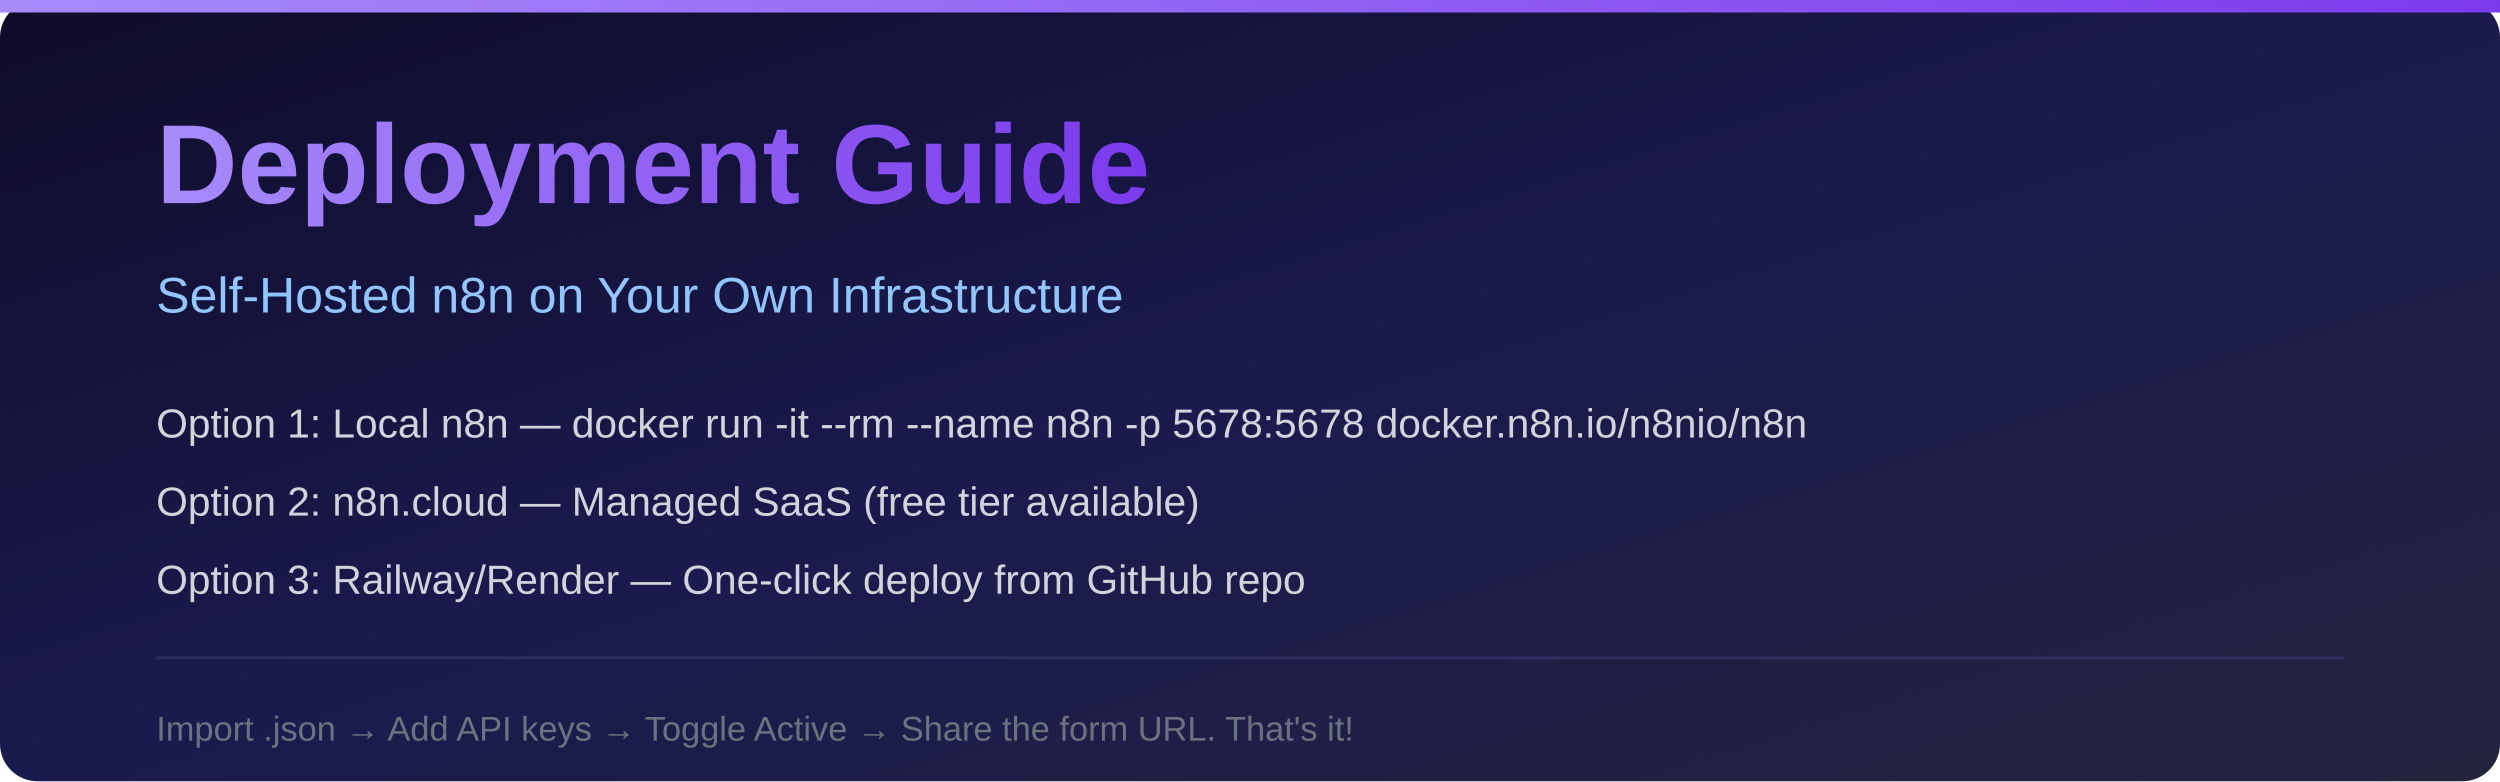
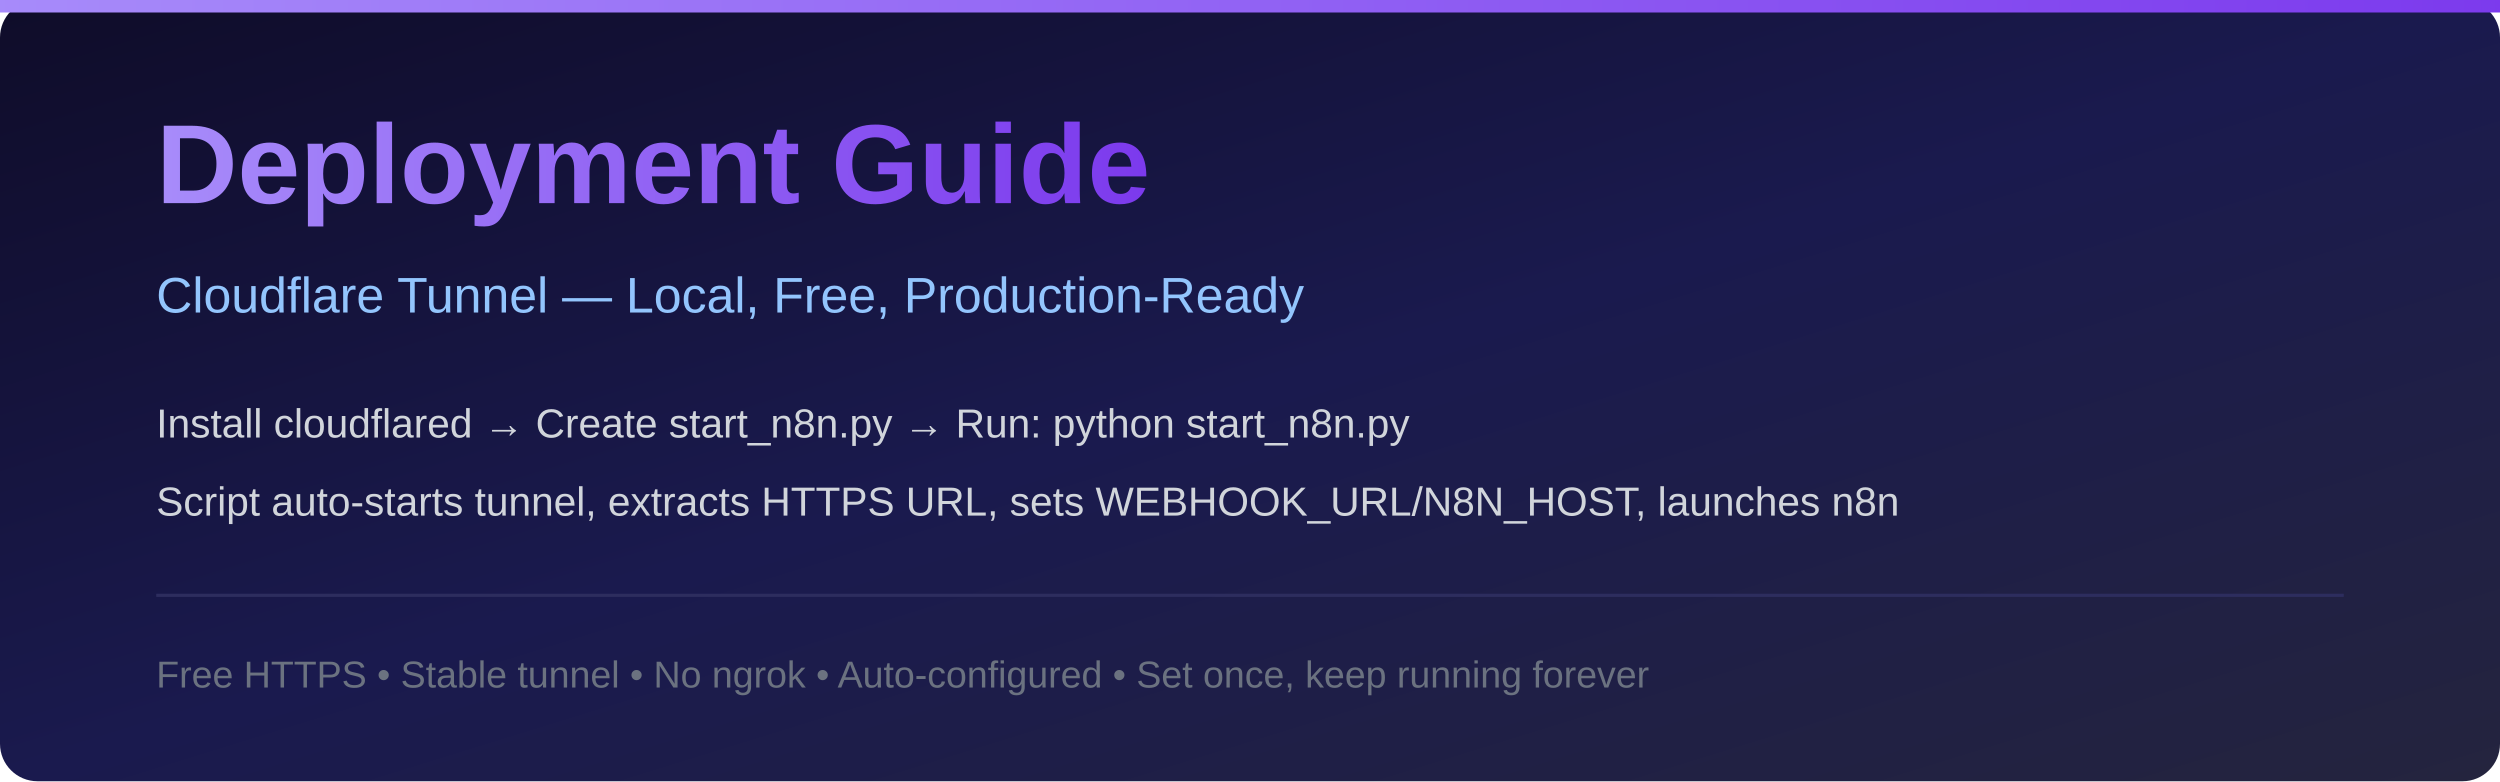
<svg xmlns="http://www.w3.org/2000/svg" width="800" height="250" viewBox="0 0 800 250">
  <defs>
    <linearGradient id="bg" x1="0%" y1="0%" x2="100%" y2="100%">
      <stop offset="0%" style="stop-color:#0f0c29" />
      <stop offset="50%" style="stop-color:#1a1a4e" />
      <stop offset="100%" style="stop-color:#24243e" />
    </linearGradient>
    <linearGradient id="accent" x1="0%" y1="0%" x2="100%" y2="0%">
      <stop offset="0%" style="stop-color:#a78bfa" />
      <stop offset="100%" style="stop-color:#7c3aed" />
    </linearGradient>
  </defs>
  <rect width="800" height="250" fill="url(#bg)" rx="12" />
  <rect x="0" y="0" width="800" height="4" fill="url(#accent)" />
  <text x="50" y="65" font-family="Arial, sans-serif" font-size="36" font-weight="800" fill="url(#accent)">Deployment Guide</text>
-   <text x="50" y="100" font-family="Arial, sans-serif" font-size="16" fill="#93c5fd">Self-Hosted n8n on Your Own Infrastructure</text>
-   <text x="50" y="140" font-family="Arial, sans-serif" font-size="13" fill="#d1d5db">Option 1: Local n8n — docker run -it --rm --name n8n -p 5678:5678 docker.n8n.io/n8nio/n8n</text>
-   <text x="50" y="165" font-family="Arial, sans-serif" font-size="13" fill="#d1d5db">Option 2: n8n.cloud — Managed SaaS (free tier available)</text>
-   <text x="50" y="190" font-family="Arial, sans-serif" font-size="13" fill="#d1d5db">Option 3: Railway/Render — One-click deploy from GitHub repo</text>
-   <rect x="50" y="210" width="700" height="1" fill="#2d2d5e" />
-   <text x="50" y="237" font-family="Arial, sans-serif" font-size="11" fill="#6b7280">Import .json → Add API keys → Toggle Active → Share the form URL. That's it!</text>
+   <text x="50" y="100" font-family="Arial, sans-serif" font-size="16" fill="#93c5fd">Cloudflare Tunnel — Local, Free, Production-Ready</text>
+   <text x="50" y="140" font-family="Arial, sans-serif" font-size="13" fill="#d1d5db">Install cloudflared → Create start_n8n.py → Run: python start_n8n.py</text>
+   <text x="50" y="165" font-family="Arial, sans-serif" font-size="13" fill="#d1d5db">Script auto-starts tunnel, extracts HTTPS URL, sets WEBHOOK_URL/N8N_HOST, launches n8n</text>
+   <rect x="50" y="190" width="700" height="1" fill="#2d2d5e" />
+   <text x="50" y="220" font-family="Arial, sans-serif" font-size="12" fill="#6b7280">Free HTTPS • Stable tunnel • No ngrok • Auto-configured • Set once, keep running forever</text>
</svg>
